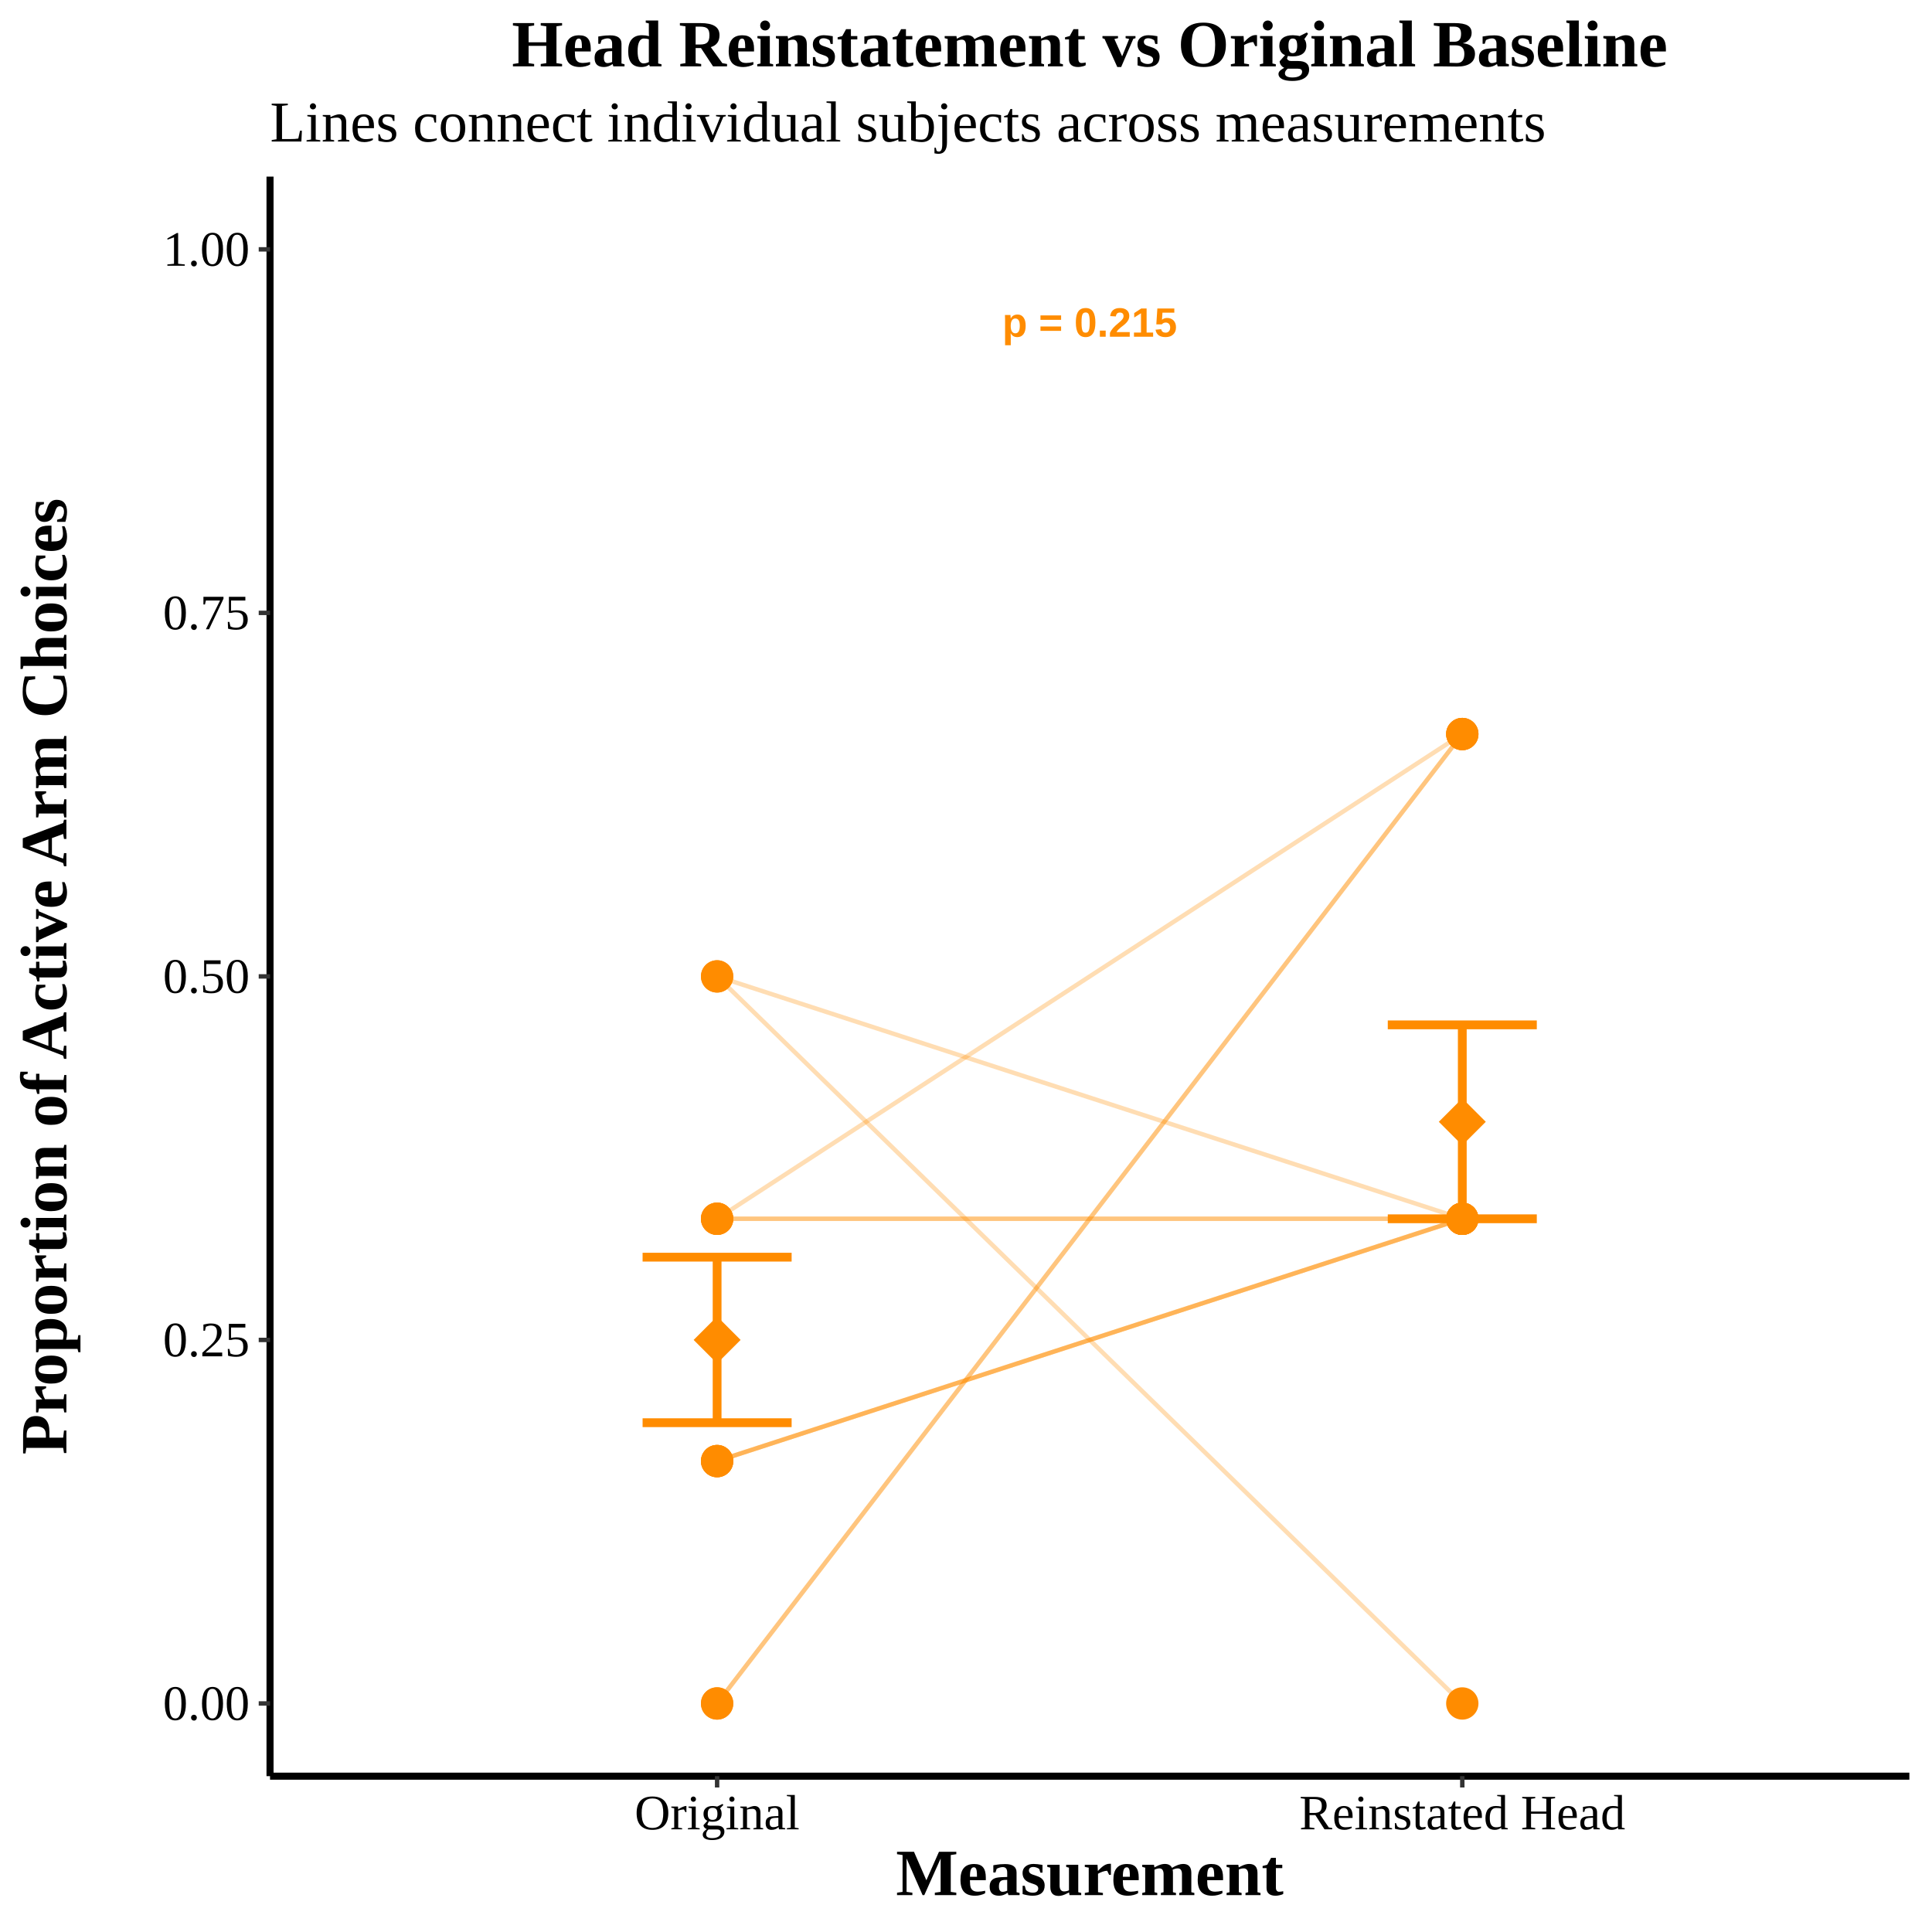
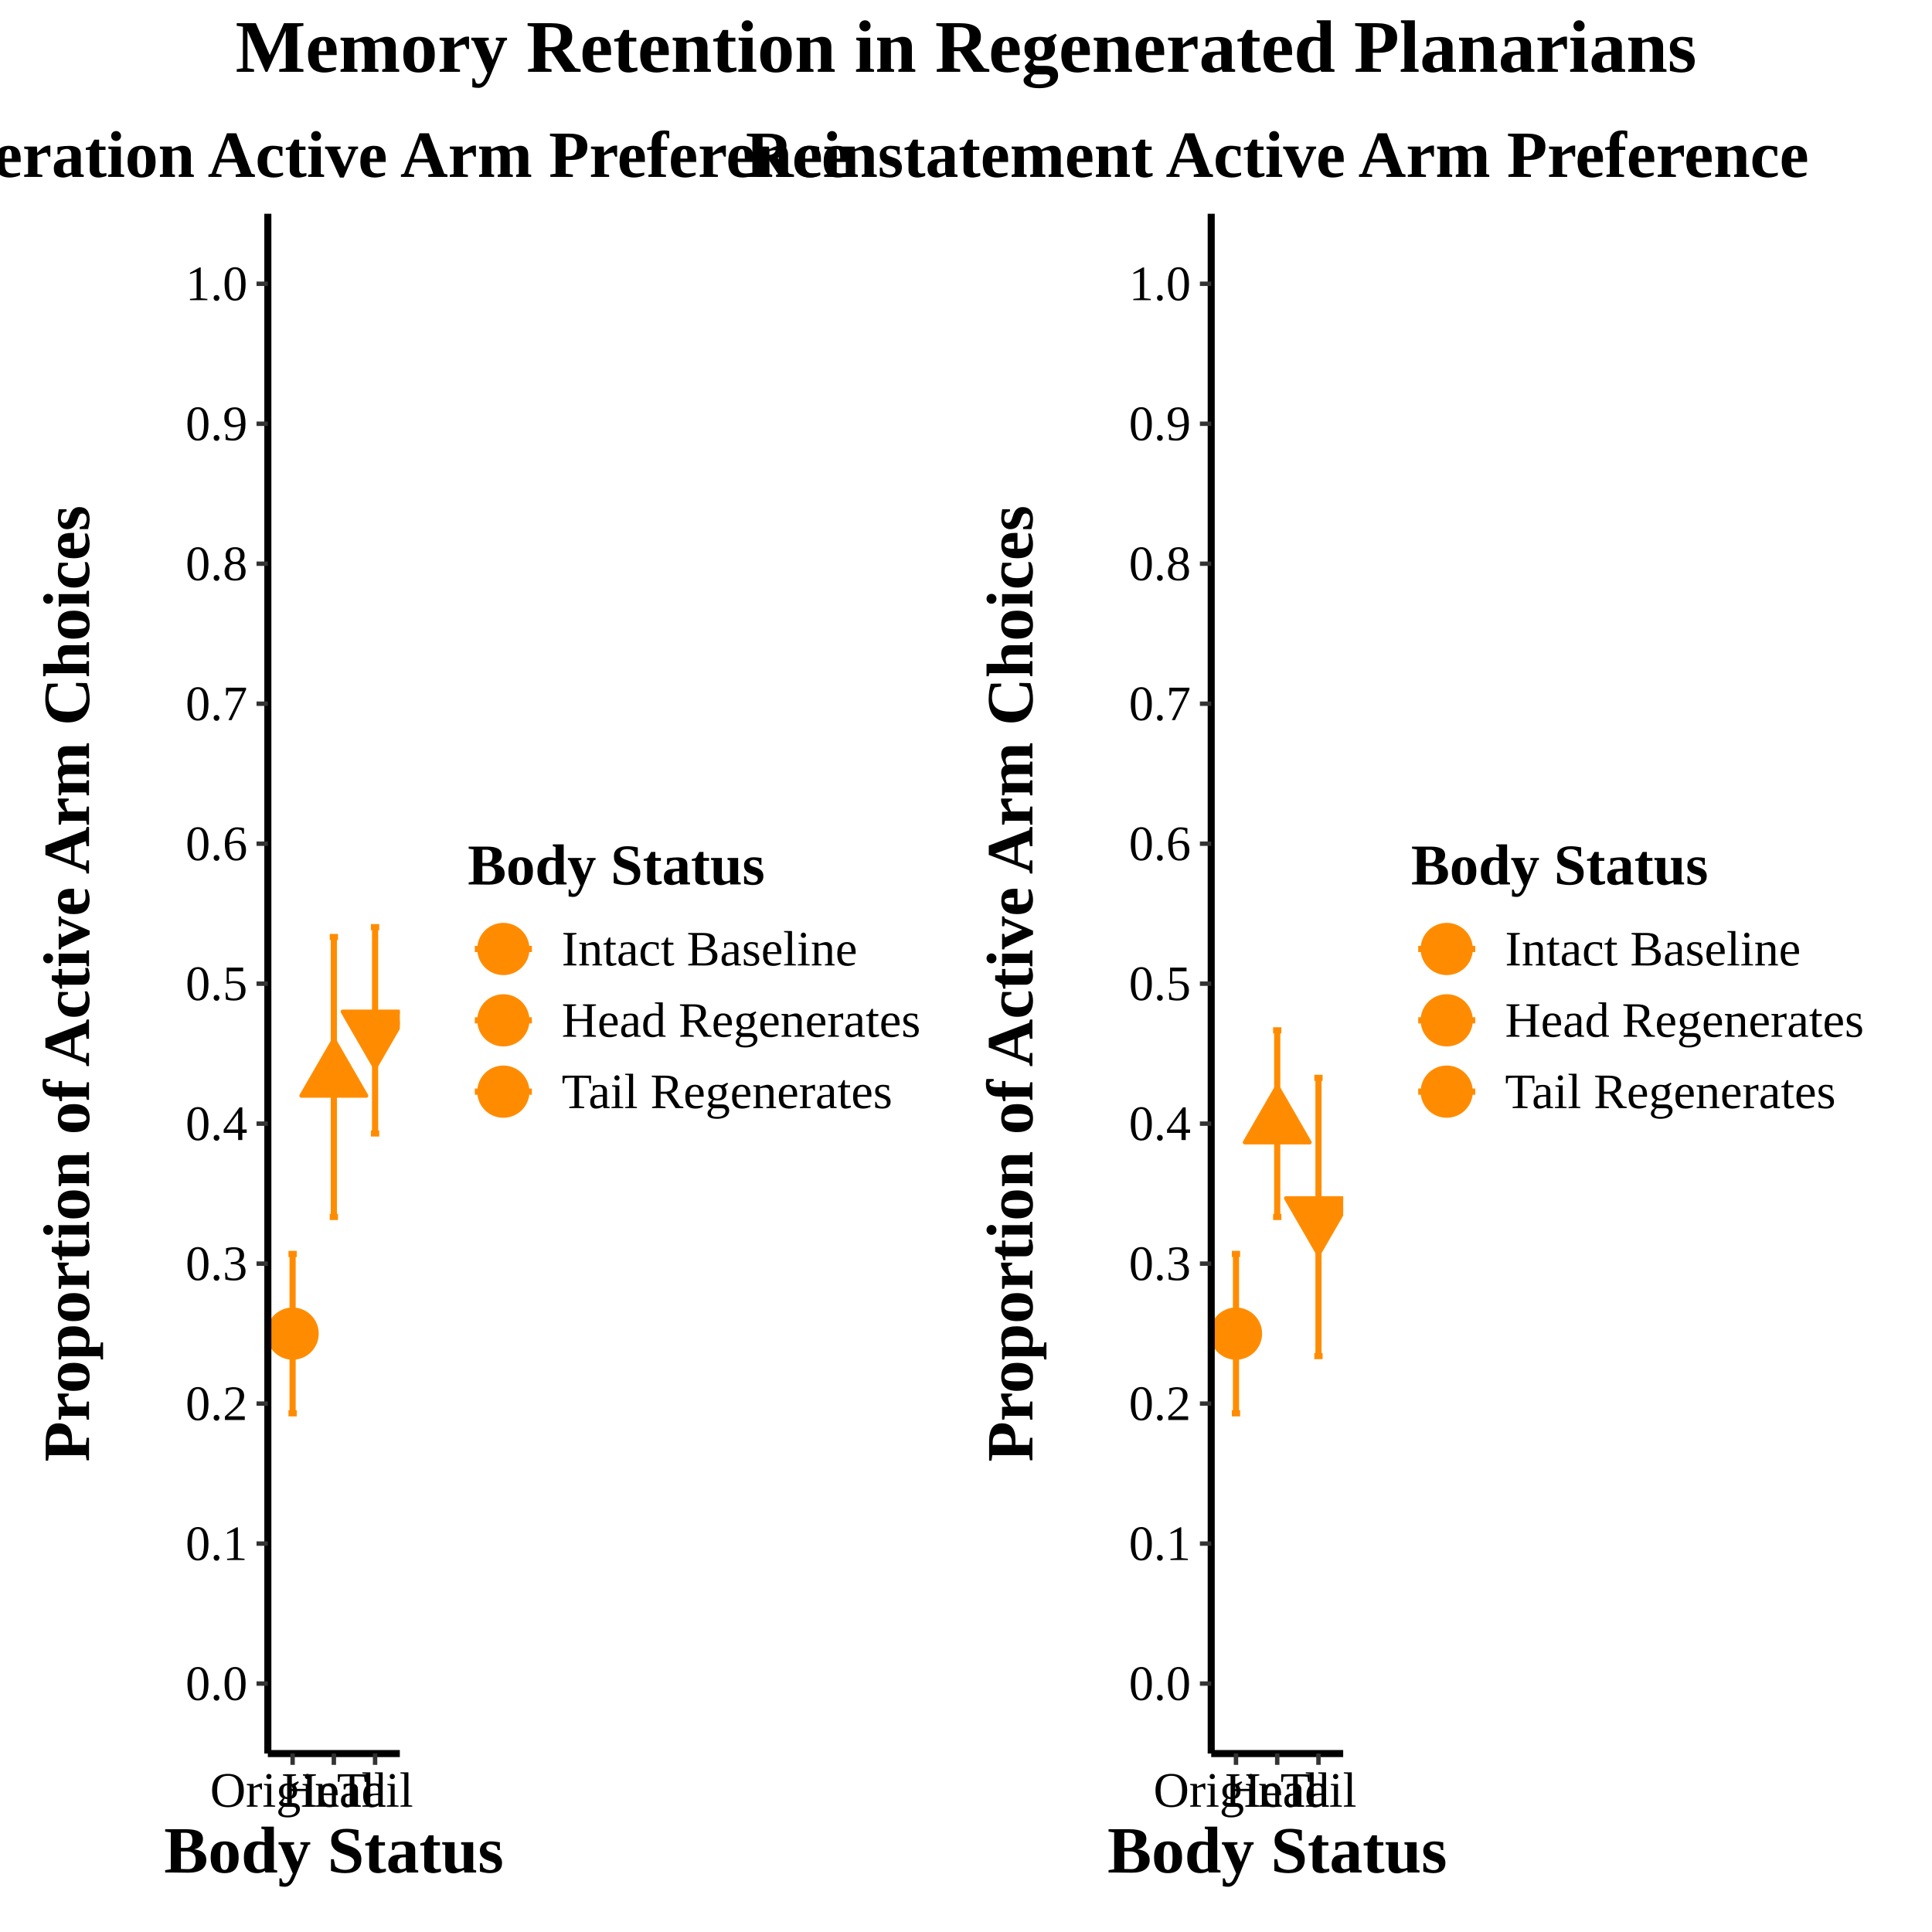
<svg xmlns="http://www.w3.org/2000/svg" class="svglite" width="468.00pt" height="468.00pt" viewBox="0 0 468.00 468.00">
  <defs>
    <style type="text/css">
    .svglite line, .svglite polyline, .svglite polygon, .svglite path, .svglite rect, .svglite circle {
      fill: none;
      stroke: #000000;
      stroke-linecap: round;
      stroke-linejoin: round;
      stroke-miterlimit: 10.00;
    }
    .svglite text {
      white-space: pre;
    }
  </style>
  </defs>
  <rect width="100%" height="100%" style="stroke: none; fill: #FFFFFF;" />
  <defs>
    <clipPath id="cpMC4wMHw0NjguMDB8MC4wMHw0NjguMDA=">
      <rect x="0.00" y="0.00" width="468.00" height="468.00" />
    </clipPath>
  </defs>
  <g clip-path="url(#cpMC4wMHw0NjguMDB8MC4wMHw0NjguMDA=)">
    <rect x="0.00" y="-0" width="468.00" height="468.00" style="stroke-width: 1.07; stroke: #FFFFFF; fill: #FFFFFF;" />
  </g>
  <defs>
-     <clipPath id="cpNjUuNDF8NDYyLjUyfDQyLjc4fDQzMC4yNQ==">
-       <rect x="65.41" y="42.78" width="397.11" height="387.47" />
+     <clipPath id="cpNjQuODh8MzI1LjM3fDUxLjc4fDQyNC43Nw==">
+       <rect x="64.88" y="51.78" width="260.49" height="372.99" />
    </clipPath>
  </defs>
-   <g clip-path="url(#cpNjUuNDF8NDYyLjUyfDQyLjc4fDQzMC4yNQ==)">
-     <rect x="65.41" y="42.78" width="397.11" height="387.47" style="stroke-width: 1.07; stroke: none; fill: #FFFFFF;" />
-     <polyline points="173.71,236.52 354.22,295.23 " style="stroke-width: 1.07; stroke: #FF8C00; stroke-opacity: 0.30; stroke-linecap: butt;" />
-     <polyline points="173.71,295.23 354.22,295.23 " style="stroke-width: 1.07; stroke: #FF8C00; stroke-opacity: 0.30; stroke-linecap: butt;" />
-     <polyline points="173.71,295.23 354.22,295.23 " style="stroke-width: 1.07; stroke: #FF8C00; stroke-opacity: 0.30; stroke-linecap: butt;" />
-     <polyline points="173.71,295.23 354.22,177.81 " style="stroke-width: 1.07; stroke: #FF8C00; stroke-opacity: 0.30; stroke-linecap: butt;" />
-     <polyline points="173.71,412.64 354.22,177.81 " style="stroke-width: 1.07; stroke: #FF8C00; stroke-opacity: 0.30; stroke-linecap: butt;" />
-     <polyline points="173.71,353.93 354.22,295.23 " style="stroke-width: 1.07; stroke: #FF8C00; stroke-opacity: 0.30; stroke-linecap: butt;" />
-     <polyline points="173.71,236.52 354.22,412.64 " style="stroke-width: 1.07; stroke: #FF8C00; stroke-opacity: 0.30; stroke-linecap: butt;" />
-     <polyline points="173.71,353.93 354.22,295.23 " style="stroke-width: 1.07; stroke: #FF8C00; stroke-opacity: 0.30; stroke-linecap: butt;" />
-     <polyline points="173.71,412.64 354.22,177.81 " style="stroke-width: 1.07; stroke: #FF8C00; stroke-opacity: 0.30; stroke-linecap: butt;" />
-     <polyline points="173.71,353.93 354.22,295.23 " style="stroke-width: 1.07; stroke: #FF8C00; stroke-opacity: 0.30; stroke-linecap: butt;" />
-     <circle cx="354.22" cy="295.23" r="3.56" style="stroke-width: 0.71; stroke: #FF8C00; fill: #FF8C00;" />
-     <circle cx="173.71" cy="236.52" r="3.56" style="stroke-width: 0.71; stroke: #FF8C00; fill: #FF8C00;" />
-     <circle cx="354.22" cy="295.23" r="3.56" style="stroke-width: 0.71; stroke: #FF8C00; fill: #FF8C00;" />
-     <circle cx="173.71" cy="295.23" r="3.56" style="stroke-width: 0.71; stroke: #FF8C00; fill: #FF8C00;" />
-     <circle cx="354.22" cy="295.23" r="3.56" style="stroke-width: 0.71; stroke: #FF8C00; fill: #FF8C00;" />
-     <circle cx="173.71" cy="353.93" r="3.56" style="stroke-width: 0.71; stroke: #FF8C00; fill: #FF8C00;" />
-     <circle cx="354.22" cy="295.23" r="3.56" style="stroke-width: 0.71; stroke: #FF8C00; fill: #FF8C00;" />
-     <circle cx="173.71" cy="353.93" r="3.56" style="stroke-width: 0.71; stroke: #FF8C00; fill: #FF8C00;" />
-     <circle cx="354.22" cy="295.23" r="3.56" style="stroke-width: 0.71; stroke: #FF8C00; fill: #FF8C00;" />
-     <circle cx="173.71" cy="295.23" r="3.56" style="stroke-width: 0.71; stroke: #FF8C00; fill: #FF8C00;" />
-     <circle cx="354.22" cy="177.81" r="3.56" style="stroke-width: 0.71; stroke: #FF8C00; fill: #FF8C00;" />
-     <circle cx="173.71" cy="295.23" r="3.56" style="stroke-width: 0.71; stroke: #FF8C00; fill: #FF8C00;" />
-     <circle cx="354.22" cy="177.81" r="3.56" style="stroke-width: 0.71; stroke: #FF8C00; fill: #FF8C00;" />
-     <circle cx="173.71" cy="412.64" r="3.56" style="stroke-width: 0.71; stroke: #FF8C00; fill: #FF8C00;" />
-     <circle cx="354.22" cy="412.64" r="3.56" style="stroke-width: 0.71; stroke: #FF8C00; fill: #FF8C00;" />
-     <circle cx="173.71" cy="236.52" r="3.56" style="stroke-width: 0.71; stroke: #FF8C00; fill: #FF8C00;" />
-     <circle cx="354.22" cy="295.23" r="3.56" style="stroke-width: 0.71; stroke: #FF8C00; fill: #FF8C00;" />
-     <circle cx="173.71" cy="353.93" r="3.56" style="stroke-width: 0.71; stroke: #FF8C00; fill: #FF8C00;" />
-     <circle cx="354.22" cy="177.81" r="3.56" style="stroke-width: 0.71; stroke: #FF8C00; fill: #FF8C00;" />
-     <circle cx="173.71" cy="412.64" r="3.56" style="stroke-width: 0.71; stroke: #FF8C00; fill: #FF8C00;" />
-     <polygon points="168.02,324.58 173.71,318.89 179.40,324.58 173.71,330.27 " style="stroke-width: 0.71; stroke: none; fill: #FF8C00;" />
-     <polygon points="348.53,271.74 354.22,266.05 359.91,271.74 354.22,277.43 " style="stroke-width: 0.71; stroke: none; fill: #FF8C00;" />
-     <polyline points="155.66,304.53 191.76,304.53 " style="stroke-width: 2.13; stroke: #FF8C00; stroke-linecap: butt;" />
-     <polyline points="173.71,304.53 173.71,344.63 " style="stroke-width: 2.13; stroke: #FF8C00; stroke-linecap: butt;" />
-     <polyline points="155.66,344.63 191.76,344.63 " style="stroke-width: 2.13; stroke: #FF8C00; stroke-linecap: butt;" />
-     <polyline points="336.17,248.26 372.27,248.26 " style="stroke-width: 2.13; stroke: #FF8C00; stroke-linecap: butt;" />
-     <polyline points="354.22,248.26 354.22,295.23 " style="stroke-width: 2.13; stroke: #FF8C00; stroke-linecap: butt;" />
-     <polyline points="336.17,295.23 372.27,295.23 " style="stroke-width: 2.13; stroke: #FF8C00; stroke-linecap: butt;" />
-     <text x="263.96" y="81.57" text-anchor="middle" style="font-size: 9.96px; font-weight: bold;fill: #FF8C00; font-family: &quot;Arial&quot;;" textLength="42.33px" lengthAdjust="spacingAndGlyphs">p = 0.215</text>
+   <g clip-path="url(#cpNjQuODh8MzI1LjM3fDUxLjc4fDQyNC43Nw==)">
+ </g>
+   <g clip-path="url(#cpMC4wMHw0NjguMDB8MC4wMHw0NjguMDA=)">
+ </g>
+   <defs>
+     <clipPath id="cpNS40OHwyMzQuMDB8MjYuNzd8NDYyLjUy">
+       <rect x="5.48" y="26.77" width="228.52" height="435.75" />
+     </clipPath>
+   </defs>
+   <g clip-path="url(#cpNS40OHwyMzQuMDB8MjYuNzd8NDYyLjUy)">
+     <rect x="5.48" y="26.77" width="228.52" height="435.75" style="stroke-width: 1.07; stroke: #FFFFFF; fill: #FFFFFF;" />
  </g>
  <g clip-path="url(#cpMC4wMHw0NjguMDB8MC4wMHw0NjguMDA=)">
-     <polyline points="65.41,430.25 65.41,42.78 " style="stroke-width: 1.71; stroke-linecap: butt;" />
-     <text x="60.48" y="416.62" text-anchor="end" style="font-size: 12.00px; font-family: &quot;Times New Roman&quot;;" textLength="21.02px" lengthAdjust="spacingAndGlyphs">0.00</text>
-     <text x="60.48" y="328.55" text-anchor="end" style="font-size: 12.00px; font-family: &quot;Times New Roman&quot;;" textLength="21.02px" lengthAdjust="spacingAndGlyphs">0.25</text>
-     <text x="60.48" y="240.49" text-anchor="end" style="font-size: 12.00px; font-family: &quot;Times New Roman&quot;;" textLength="21.02px" lengthAdjust="spacingAndGlyphs">0.50</text>
-     <text x="60.48" y="152.43" text-anchor="end" style="font-size: 12.00px; font-family: &quot;Times New Roman&quot;;" textLength="21.02px" lengthAdjust="spacingAndGlyphs">0.75</text>
-     <text x="60.48" y="64.37" text-anchor="end" style="font-size: 12.00px; font-family: &quot;Times New Roman&quot;;" textLength="21.02px" lengthAdjust="spacingAndGlyphs">1.00</text>
-     <polyline points="62.67,412.64 65.41,412.64 " style="stroke-width: 1.07; stroke: #333333; stroke-linecap: butt;" />
-     <polyline points="62.67,324.58 65.41,324.58 " style="stroke-width: 1.07; stroke: #333333; stroke-linecap: butt;" />
-     <polyline points="62.67,236.52 65.41,236.52 " style="stroke-width: 1.07; stroke: #333333; stroke-linecap: butt;" />
-     <polyline points="62.67,148.46 65.41,148.46 " style="stroke-width: 1.07; stroke: #333333; stroke-linecap: butt;" />
-     <polyline points="62.67,60.40 65.41,60.40 " style="stroke-width: 1.07; stroke: #333333; stroke-linecap: butt;" />
-     <polyline points="65.41,430.25 462.52,430.25 " style="stroke-width: 1.71; stroke-linecap: butt;" />
-     <polyline points="173.71,432.99 173.71,430.25 " style="stroke-width: 1.07; stroke: #333333; stroke-linecap: butt;" />
-     <polyline points="354.22,432.99 354.22,430.25 " style="stroke-width: 1.07; stroke: #333333; stroke-linecap: butt;" />
-     <text x="173.71" y="443.13" text-anchor="middle" style="font-size: 12.00px; font-family: &quot;Times New Roman&quot;;" textLength="40.00px" lengthAdjust="spacingAndGlyphs">Original</text>
-     <text x="354.22" y="443.13" text-anchor="middle" style="font-size: 12.00px; font-family: &quot;Times New Roman&quot;;" textLength="79.01px" lengthAdjust="spacingAndGlyphs">Reinstated Head</text>
-     <text x="263.96" y="459.06" text-anchor="middle" style="font-size: 16.00px; font-weight: bold; font-family: &quot;Times New Roman&quot;;" textLength="93.89px" lengthAdjust="spacingAndGlyphs">Measurement</text>
-     <text transform="translate(16.08,236.52) rotate(-90)" text-anchor="middle" style="font-size: 16.00px; font-weight: bold; font-family: &quot;Times New Roman&quot;;" textLength="231.65px" lengthAdjust="spacingAndGlyphs">Proportion of Active Arm Choices</text>
-     <text x="65.41" y="34.28" style="font-size: 14.00px; font-family: &quot;Times New Roman&quot;;" textLength="309.03px" lengthAdjust="spacingAndGlyphs">Lines connect individual subjects across measurements</text>
-     <text x="263.96" y="16.08" text-anchor="middle" style="font-size: 16.00px; font-weight: bold; font-family: &quot;Times New Roman&quot;;" textLength="279.96px" lengthAdjust="spacingAndGlyphs">Head Reinstatement vs Original Baseline</text>
+ </g>
+   <defs>
+     <clipPath id="cpMjM0LjAwfDQ2Mi41MnwyNi43N3w0NjIuNTI=">
+       <rect x="234.00" y="26.77" width="228.52" height="435.75" />
+     </clipPath>
+   </defs>
+   <g clip-path="url(#cpMjM0LjAwfDQ2Mi41MnwyNi43N3w0NjIuNTI=)">
+     <rect x="234.00" y="26.77" width="228.52" height="435.75" style="stroke-width: 1.07; stroke: #FFFFFF; fill: #FFFFFF;" />
+   </g>
+   <g clip-path="url(#cpMC4wMHw0NjguMDB8MC4wMHw0NjguMDA=)">
+ </g>
+   <defs>
+     <clipPath id="cpNjQuODh8OTYuODV8NTEuNzh8NDI0Ljc3">
+       <rect x="64.88" y="51.78" width="31.97" height="372.99" />
+     </clipPath>
+   </defs>
+   <g clip-path="url(#cpNjQuODh8OTYuODV8NTEuNzh8NDI0Ljc3)">
+     <rect x="64.88" y="51.78" width="31.97" height="372.99" style="stroke-width: 1.07; stroke: none; fill: #FFFFFF;" />
+     <polyline points="69.88,303.75 71.88,303.75 " style="stroke-width: 1.49; stroke: #FF8C00; stroke-linecap: butt;" />
+     <polyline points="70.88,303.75 70.88,342.35 " style="stroke-width: 1.49; stroke: #FF8C00; stroke-linecap: butt;" />
+     <polyline points="69.88,342.35 71.88,342.35 " style="stroke-width: 1.49; stroke: #FF8C00; stroke-linecap: butt;" />
+     <polyline points="79.87,226.98 81.87,226.98 " style="stroke-width: 1.49; stroke: #FF8C00; stroke-linecap: butt;" />
+     <polyline points="80.87,226.98 80.87,294.79 " style="stroke-width: 1.49; stroke: #FF8C00; stroke-linecap: butt;" />
+     <polyline points="79.87,294.79 81.87,294.79 " style="stroke-width: 1.49; stroke: #FF8C00; stroke-linecap: butt;" />
+     <polyline points="89.86,224.59 91.86,224.59 " style="stroke-width: 1.49; stroke: #FF8C00; stroke-linecap: butt;" />
+     <polyline points="90.86,224.59 90.86,274.57 " style="stroke-width: 1.49; stroke: #FF8C00; stroke-linecap: butt;" />
+     <polyline points="89.86,274.57 91.86,274.57 " style="stroke-width: 1.49; stroke: #FF8C00; stroke-linecap: butt;" />
+     <circle cx="70.88" cy="323.05" r="5.83" style="stroke-width: 0.99; stroke: #FF8C00; fill: #FF8C00;" />
+     <polygon points="80.87,251.82 88.72,265.42 73.01,265.42 " style="stroke-width: 0.99; stroke: #FF8C00; fill: #FF8C00;" />
+     <polygon points="90.86,258.65 98.71,245.05 83.01,245.05 " style="stroke-width: 0.99; stroke: #FF8C00; fill: #FF8C00;" />
+   </g>
+   <g clip-path="url(#cpMC4wMHw0NjguMDB8MC4wMHw0NjguMDA=)">
+     <polyline points="64.88,424.77 64.88,51.78 " style="stroke-width: 1.71; stroke-linecap: butt;" />
+     <text x="59.95" y="411.79" text-anchor="end" style="font-size: 12.00px; font-family: &quot;Times New Roman&quot;;" textLength="15.01px" lengthAdjust="spacingAndGlyphs">0.0</text>
+     <text x="59.95" y="377.89" text-anchor="end" style="font-size: 12.00px; font-family: &quot;Times New Roman&quot;;" textLength="15.01px" lengthAdjust="spacingAndGlyphs">0.1</text>
+     <text x="59.95" y="343.98" text-anchor="end" style="font-size: 12.00px; font-family: &quot;Times New Roman&quot;;" textLength="15.01px" lengthAdjust="spacingAndGlyphs">0.2</text>
+     <text x="59.95" y="310.07" text-anchor="end" style="font-size: 12.00px; font-family: &quot;Times New Roman&quot;;" textLength="15.01px" lengthAdjust="spacingAndGlyphs">0.3</text>
+     <text x="59.95" y="276.16" text-anchor="end" style="font-size: 12.00px; font-family: &quot;Times New Roman&quot;;" textLength="15.01px" lengthAdjust="spacingAndGlyphs">0.4</text>
+     <text x="59.95" y="242.25" text-anchor="end" style="font-size: 12.00px; font-family: &quot;Times New Roman&quot;;" textLength="15.01px" lengthAdjust="spacingAndGlyphs">0.5</text>
+     <text x="59.95" y="208.35" text-anchor="end" style="font-size: 12.00px; font-family: &quot;Times New Roman&quot;;" textLength="15.01px" lengthAdjust="spacingAndGlyphs">0.6</text>
+     <text x="59.95" y="174.44" text-anchor="end" style="font-size: 12.00px; font-family: &quot;Times New Roman&quot;;" textLength="15.01px" lengthAdjust="spacingAndGlyphs">0.7</text>
+     <text x="59.95" y="140.53" text-anchor="end" style="font-size: 12.00px; font-family: &quot;Times New Roman&quot;;" textLength="15.01px" lengthAdjust="spacingAndGlyphs">0.8</text>
+     <text x="59.95" y="106.62" text-anchor="end" style="font-size: 12.00px; font-family: &quot;Times New Roman&quot;;" textLength="15.01px" lengthAdjust="spacingAndGlyphs">0.9</text>
+     <text x="59.95" y="72.71" text-anchor="end" style="font-size: 12.00px; font-family: &quot;Times New Roman&quot;;" textLength="15.01px" lengthAdjust="spacingAndGlyphs">1.0</text>
+     <polyline points="62.14,407.82 64.88,407.82 " style="stroke-width: 1.07; stroke: #333333; stroke-linecap: butt;" />
+     <polyline points="62.14,373.91 64.88,373.91 " style="stroke-width: 1.07; stroke: #333333; stroke-linecap: butt;" />
+     <polyline points="62.14,340.00 64.88,340.00 " style="stroke-width: 1.07; stroke: #333333; stroke-linecap: butt;" />
+     <polyline points="62.14,306.10 64.88,306.10 " style="stroke-width: 1.07; stroke: #333333; stroke-linecap: butt;" />
+     <polyline points="62.14,272.19 64.88,272.19 " style="stroke-width: 1.07; stroke: #333333; stroke-linecap: butt;" />
+     <polyline points="62.14,238.28 64.88,238.28 " style="stroke-width: 1.07; stroke: #333333; stroke-linecap: butt;" />
+     <polyline points="62.14,204.37 64.88,204.37 " style="stroke-width: 1.07; stroke: #333333; stroke-linecap: butt;" />
+     <polyline points="62.14,170.46 64.88,170.46 " style="stroke-width: 1.07; stroke: #333333; stroke-linecap: butt;" />
+     <polyline points="62.14,136.55 64.88,136.55 " style="stroke-width: 1.07; stroke: #333333; stroke-linecap: butt;" />
+     <polyline points="62.14,102.65 64.88,102.65 " style="stroke-width: 1.07; stroke: #333333; stroke-linecap: butt;" />
+     <polyline points="62.14,68.74 64.88,68.74 " style="stroke-width: 1.07; stroke: #333333; stroke-linecap: butt;" />
+     <polyline points="64.88,424.77 96.85,424.77 " style="stroke-width: 1.71; stroke-linecap: butt;" />
+     <polyline points="70.88,427.51 70.88,424.77 " style="stroke-width: 1.07; stroke: #333333; stroke-linecap: butt;" />
+     <polyline points="80.87,427.51 80.87,424.77 " style="stroke-width: 1.07; stroke: #333333; stroke-linecap: butt;" />
+     <polyline points="90.86,427.51 90.86,424.77 " style="stroke-width: 1.07; stroke: #333333; stroke-linecap: butt;" />
+     <text x="70.88" y="437.65" text-anchor="middle" style="font-size: 12.00px; font-family: &quot;Times New Roman&quot;;" textLength="40.00px" lengthAdjust="spacingAndGlyphs">Original</text>
+     <text x="80.87" y="437.65" text-anchor="middle" style="font-size: 12.00px; font-family: &quot;Times New Roman&quot;;" textLength="25.33px" lengthAdjust="spacingAndGlyphs">Head</text>
+     <text x="90.86" y="437.65" text-anchor="middle" style="font-size: 12.00px; font-family: &quot;Times New Roman&quot;;" textLength="18.49px" lengthAdjust="spacingAndGlyphs">Tail</text>
+     <text x="80.87" y="453.59" text-anchor="middle" style="font-size: 16.00px; font-weight: bold; font-family: &quot;Times New Roman&quot;;" textLength="82.25px" lengthAdjust="spacingAndGlyphs">Body Status</text>
+     <text transform="translate(21.56,238.28) rotate(-90)" text-anchor="middle" style="font-size: 16.00px; font-weight: bold; font-family: &quot;Times New Roman&quot;;" textLength="231.65px" lengthAdjust="spacingAndGlyphs">Proportion of Active Arm Choices</text>
+     <rect x="107.81" y="197.99" width="120.71" height="80.57" style="stroke-width: 1.07; stroke: none; fill: #FFFFFF;" />
+     <text x="113.29" y="214.25" style="font-size: 14.00px; font-weight: bold; font-family: &quot;Times New Roman&quot;;" textLength="71.95px" lengthAdjust="spacingAndGlyphs">Body Status</text>
+     <rect x="113.29" y="221.24" width="17.28" height="17.28" style="stroke-width: 1.07; stroke: none; fill: #FFFFFF;" />
+     <line x1="115.02" y1="229.88" x2="128.84" y2="229.88" style="stroke-width: 1.49; stroke: #FF8C00; stroke-linecap: butt;" />
+     <circle cx="121.93" cy="229.88" r="5.83" style="stroke-width: 0.99; stroke: #FF8C00; fill: #FF8C00;" />
+     <rect x="113.29" y="238.52" width="17.28" height="17.28" style="stroke-width: 1.07; stroke: none; fill: #FFFFFF;" />
+     <line x1="115.02" y1="247.16" x2="128.84" y2="247.16" style="stroke-width: 1.49; stroke: #FF8C00; stroke-linecap: butt;" />
+     <circle cx="121.93" cy="247.16" r="5.83" style="stroke-width: 0.99; stroke: #FF8C00; fill: #FF8C00;" />
+     <rect x="113.29" y="255.80" width="17.28" height="17.28" style="stroke-width: 1.07; stroke: none; fill: #FFFFFF;" />
+     <line x1="115.02" y1="264.44" x2="128.84" y2="264.44" style="stroke-width: 1.49; stroke: #FF8C00; stroke-linecap: butt;" />
+     <circle cx="121.93" cy="264.44" r="5.83" style="stroke-width: 0.99; stroke: #FF8C00; fill: #FF8C00;" />
+     <text x="136.05" y="233.86" style="font-size: 12.00px; font-family: &quot;Times New Roman&quot;;" textLength="71.66px" lengthAdjust="spacingAndGlyphs">Intact Baseline</text>
+     <text x="136.05" y="251.14" style="font-size: 12.00px; font-family: &quot;Times New Roman&quot;;" textLength="86.99px" lengthAdjust="spacingAndGlyphs">Head Regenerates</text>
+     <text x="136.05" y="268.42" style="font-size: 12.00px; font-family: &quot;Times New Roman&quot;;" textLength="80.15px" lengthAdjust="spacingAndGlyphs">Tail Regenerates</text>
+     <text x="80.87" y="42.85" text-anchor="middle" style="font-size: 16.00px; font-weight: bold; font-family: &quot;Times New Roman&quot;;" textLength="250.38px" lengthAdjust="spacingAndGlyphs">Regeneration Active Arm Preference</text>
+   </g>
+   <defs>
+     <clipPath id="cpMjkzLjQwfDMyNS4zN3w1MS43OHw0MjQuNzc=">
+       <rect x="293.40" y="51.78" width="31.97" height="372.99" />
+     </clipPath>
+   </defs>
+   <g clip-path="url(#cpMjkzLjQwfDMyNS4zN3w1MS43OHw0MjQuNzc=)">
+     <rect x="293.40" y="51.78" width="31.97" height="372.99" style="stroke-width: 1.07; stroke: none; fill: #FFFFFF;" />
+     <polyline points="298.40,303.75 300.40,303.75 " style="stroke-width: 1.49; stroke: #FF8C00; stroke-linecap: butt;" />
+     <polyline points="299.40,303.75 299.40,342.35 " style="stroke-width: 1.49; stroke: #FF8C00; stroke-linecap: butt;" />
+     <polyline points="298.40,342.35 300.40,342.35 " style="stroke-width: 1.49; stroke: #FF8C00; stroke-linecap: butt;" />
+     <polyline points="308.39,249.58 310.39,249.58 " style="stroke-width: 1.49; stroke: #FF8C00; stroke-linecap: butt;" />
+     <polyline points="309.39,249.58 309.39,294.79 " style="stroke-width: 1.49; stroke: #FF8C00; stroke-linecap: butt;" />
+     <polyline points="308.39,294.79 310.39,294.79 " style="stroke-width: 1.49; stroke: #FF8C00; stroke-linecap: butt;" />
+     <polyline points="318.38,261.09 320.38,261.09 " style="stroke-width: 1.49; stroke: #FF8C00; stroke-linecap: butt;" />
+     <polyline points="319.38,261.09 319.38,328.49 " style="stroke-width: 1.49; stroke: #FF8C00; stroke-linecap: butt;" />
+     <polyline points="318.38,328.49 320.38,328.49 " style="stroke-width: 1.49; stroke: #FF8C00; stroke-linecap: butt;" />
+     <circle cx="299.40" cy="323.05" r="5.83" style="stroke-width: 0.99; stroke: #FF8C00; fill: #FF8C00;" />
+     <polygon points="309.39,263.12 317.24,276.72 301.54,276.72 " style="stroke-width: 0.99; stroke: #FF8C00; fill: #FF8C00;" />
+     <polygon points="319.38,303.86 327.23,290.26 311.53,290.26 " style="stroke-width: 0.99; stroke: #FF8C00; fill: #FF8C00;" />
+   </g>
+   <g clip-path="url(#cpMC4wMHw0NjguMDB8MC4wMHw0NjguMDA=)">
+     <polyline points="293.40,424.77 293.40,51.78 " style="stroke-width: 1.71; stroke-linecap: butt;" />
+     <text x="288.47" y="411.79" text-anchor="end" style="font-size: 12.00px; font-family: &quot;Times New Roman&quot;;" textLength="15.01px" lengthAdjust="spacingAndGlyphs">0.0</text>
+     <text x="288.47" y="377.89" text-anchor="end" style="font-size: 12.00px; font-family: &quot;Times New Roman&quot;;" textLength="15.01px" lengthAdjust="spacingAndGlyphs">0.1</text>
+     <text x="288.47" y="343.98" text-anchor="end" style="font-size: 12.00px; font-family: &quot;Times New Roman&quot;;" textLength="15.01px" lengthAdjust="spacingAndGlyphs">0.2</text>
+     <text x="288.47" y="310.07" text-anchor="end" style="font-size: 12.00px; font-family: &quot;Times New Roman&quot;;" textLength="15.01px" lengthAdjust="spacingAndGlyphs">0.3</text>
+     <text x="288.47" y="276.16" text-anchor="end" style="font-size: 12.00px; font-family: &quot;Times New Roman&quot;;" textLength="15.01px" lengthAdjust="spacingAndGlyphs">0.4</text>
+     <text x="288.47" y="242.25" text-anchor="end" style="font-size: 12.00px; font-family: &quot;Times New Roman&quot;;" textLength="15.01px" lengthAdjust="spacingAndGlyphs">0.5</text>
+     <text x="288.47" y="208.35" text-anchor="end" style="font-size: 12.00px; font-family: &quot;Times New Roman&quot;;" textLength="15.01px" lengthAdjust="spacingAndGlyphs">0.6</text>
+     <text x="288.47" y="174.44" text-anchor="end" style="font-size: 12.00px; font-family: &quot;Times New Roman&quot;;" textLength="15.01px" lengthAdjust="spacingAndGlyphs">0.7</text>
+     <text x="288.47" y="140.53" text-anchor="end" style="font-size: 12.00px; font-family: &quot;Times New Roman&quot;;" textLength="15.01px" lengthAdjust="spacingAndGlyphs">0.8</text>
+     <text x="288.47" y="106.62" text-anchor="end" style="font-size: 12.00px; font-family: &quot;Times New Roman&quot;;" textLength="15.01px" lengthAdjust="spacingAndGlyphs">0.9</text>
+     <text x="288.47" y="72.71" text-anchor="end" style="font-size: 12.00px; font-family: &quot;Times New Roman&quot;;" textLength="15.01px" lengthAdjust="spacingAndGlyphs">1.0</text>
+     <polyline points="290.66,407.82 293.40,407.82 " style="stroke-width: 1.07; stroke: #333333; stroke-linecap: butt;" />
+     <polyline points="290.66,373.91 293.40,373.91 " style="stroke-width: 1.07; stroke: #333333; stroke-linecap: butt;" />
+     <polyline points="290.66,340.00 293.40,340.00 " style="stroke-width: 1.07; stroke: #333333; stroke-linecap: butt;" />
+     <polyline points="290.66,306.10 293.40,306.10 " style="stroke-width: 1.07; stroke: #333333; stroke-linecap: butt;" />
+     <polyline points="290.66,272.19 293.40,272.19 " style="stroke-width: 1.07; stroke: #333333; stroke-linecap: butt;" />
+     <polyline points="290.66,238.28 293.40,238.28 " style="stroke-width: 1.07; stroke: #333333; stroke-linecap: butt;" />
+     <polyline points="290.66,204.37 293.40,204.37 " style="stroke-width: 1.07; stroke: #333333; stroke-linecap: butt;" />
+     <polyline points="290.66,170.46 293.40,170.46 " style="stroke-width: 1.07; stroke: #333333; stroke-linecap: butt;" />
+     <polyline points="290.66,136.55 293.40,136.55 " style="stroke-width: 1.07; stroke: #333333; stroke-linecap: butt;" />
+     <polyline points="290.66,102.65 293.40,102.65 " style="stroke-width: 1.07; stroke: #333333; stroke-linecap: butt;" />
+     <polyline points="290.66,68.74 293.40,68.74 " style="stroke-width: 1.07; stroke: #333333; stroke-linecap: butt;" />
+     <polyline points="293.40,424.77 325.37,424.77 " style="stroke-width: 1.71; stroke-linecap: butt;" />
+     <polyline points="299.40,427.51 299.40,424.77 " style="stroke-width: 1.07; stroke: #333333; stroke-linecap: butt;" />
+     <polyline points="309.39,427.51 309.39,424.77 " style="stroke-width: 1.07; stroke: #333333; stroke-linecap: butt;" />
+     <polyline points="319.38,427.51 319.38,424.77 " style="stroke-width: 1.07; stroke: #333333; stroke-linecap: butt;" />
+     <text x="299.40" y="437.65" text-anchor="middle" style="font-size: 12.00px; font-family: &quot;Times New Roman&quot;;" textLength="40.00px" lengthAdjust="spacingAndGlyphs">Original</text>
+     <text x="309.39" y="437.65" text-anchor="middle" style="font-size: 12.00px; font-family: &quot;Times New Roman&quot;;" textLength="25.33px" lengthAdjust="spacingAndGlyphs">Head</text>
+     <text x="319.38" y="437.65" text-anchor="middle" style="font-size: 12.00px; font-family: &quot;Times New Roman&quot;;" textLength="18.49px" lengthAdjust="spacingAndGlyphs">Tail</text>
+     <text x="309.39" y="453.59" text-anchor="middle" style="font-size: 16.00px; font-weight: bold; font-family: &quot;Times New Roman&quot;;" textLength="82.25px" lengthAdjust="spacingAndGlyphs">Body Status</text>
+     <text transform="translate(250.08,238.28) rotate(-90)" text-anchor="middle" style="font-size: 16.00px; font-weight: bold; font-family: &quot;Times New Roman&quot;;" textLength="231.65px" lengthAdjust="spacingAndGlyphs">Proportion of Active Arm Choices</text>
+     <rect x="336.33" y="197.99" width="120.71" height="80.57" style="stroke-width: 1.07; stroke: none; fill: #FFFFFF;" />
+     <text x="341.81" y="214.25" style="font-size: 14.00px; font-weight: bold; font-family: &quot;Times New Roman&quot;;" textLength="71.95px" lengthAdjust="spacingAndGlyphs">Body Status</text>
+     <rect x="341.81" y="221.24" width="17.28" height="17.28" style="stroke-width: 1.07; stroke: none; fill: #FFFFFF;" />
+     <line x1="343.54" y1="229.88" x2="357.36" y2="229.88" style="stroke-width: 1.49; stroke: #FF8C00; stroke-linecap: butt;" />
+     <circle cx="350.45" cy="229.88" r="5.83" style="stroke-width: 0.99; stroke: #FF8C00; fill: #FF8C00;" />
+     <rect x="341.81" y="238.52" width="17.28" height="17.28" style="stroke-width: 1.07; stroke: none; fill: #FFFFFF;" />
+     <line x1="343.54" y1="247.16" x2="357.36" y2="247.16" style="stroke-width: 1.49; stroke: #FF8C00; stroke-linecap: butt;" />
+     <circle cx="350.45" cy="247.16" r="5.83" style="stroke-width: 0.99; stroke: #FF8C00; fill: #FF8C00;" />
+     <rect x="341.81" y="255.80" width="17.28" height="17.28" style="stroke-width: 1.07; stroke: none; fill: #FFFFFF;" />
+     <line x1="343.54" y1="264.44" x2="357.36" y2="264.44" style="stroke-width: 1.49; stroke: #FF8C00; stroke-linecap: butt;" />
+     <circle cx="350.45" cy="264.44" r="5.83" style="stroke-width: 0.99; stroke: #FF8C00; fill: #FF8C00;" />
+     <text x="364.57" y="233.86" style="font-size: 12.00px; font-family: &quot;Times New Roman&quot;;" textLength="71.66px" lengthAdjust="spacingAndGlyphs">Intact Baseline</text>
+     <text x="364.57" y="251.14" style="font-size: 12.00px; font-family: &quot;Times New Roman&quot;;" textLength="86.99px" lengthAdjust="spacingAndGlyphs">Head Regenerates</text>
+     <text x="364.57" y="268.42" style="font-size: 12.00px; font-family: &quot;Times New Roman&quot;;" textLength="80.15px" lengthAdjust="spacingAndGlyphs">Tail Regenerates</text>
+     <text x="309.39" y="42.85" text-anchor="middle" style="font-size: 16.00px; font-weight: bold; font-family: &quot;Times New Roman&quot;;" textLength="257.49px" lengthAdjust="spacingAndGlyphs">Reinstatement Active Arm Preference</text>
+     <text x="234.00" y="17.40" text-anchor="middle" style="font-size: 18.00px; font-weight: bold; font-family: &quot;Times New Roman&quot;;" textLength="353.97px" lengthAdjust="spacingAndGlyphs">Memory Retention in Regenerated Planarians</text>
  </g>
</svg>
